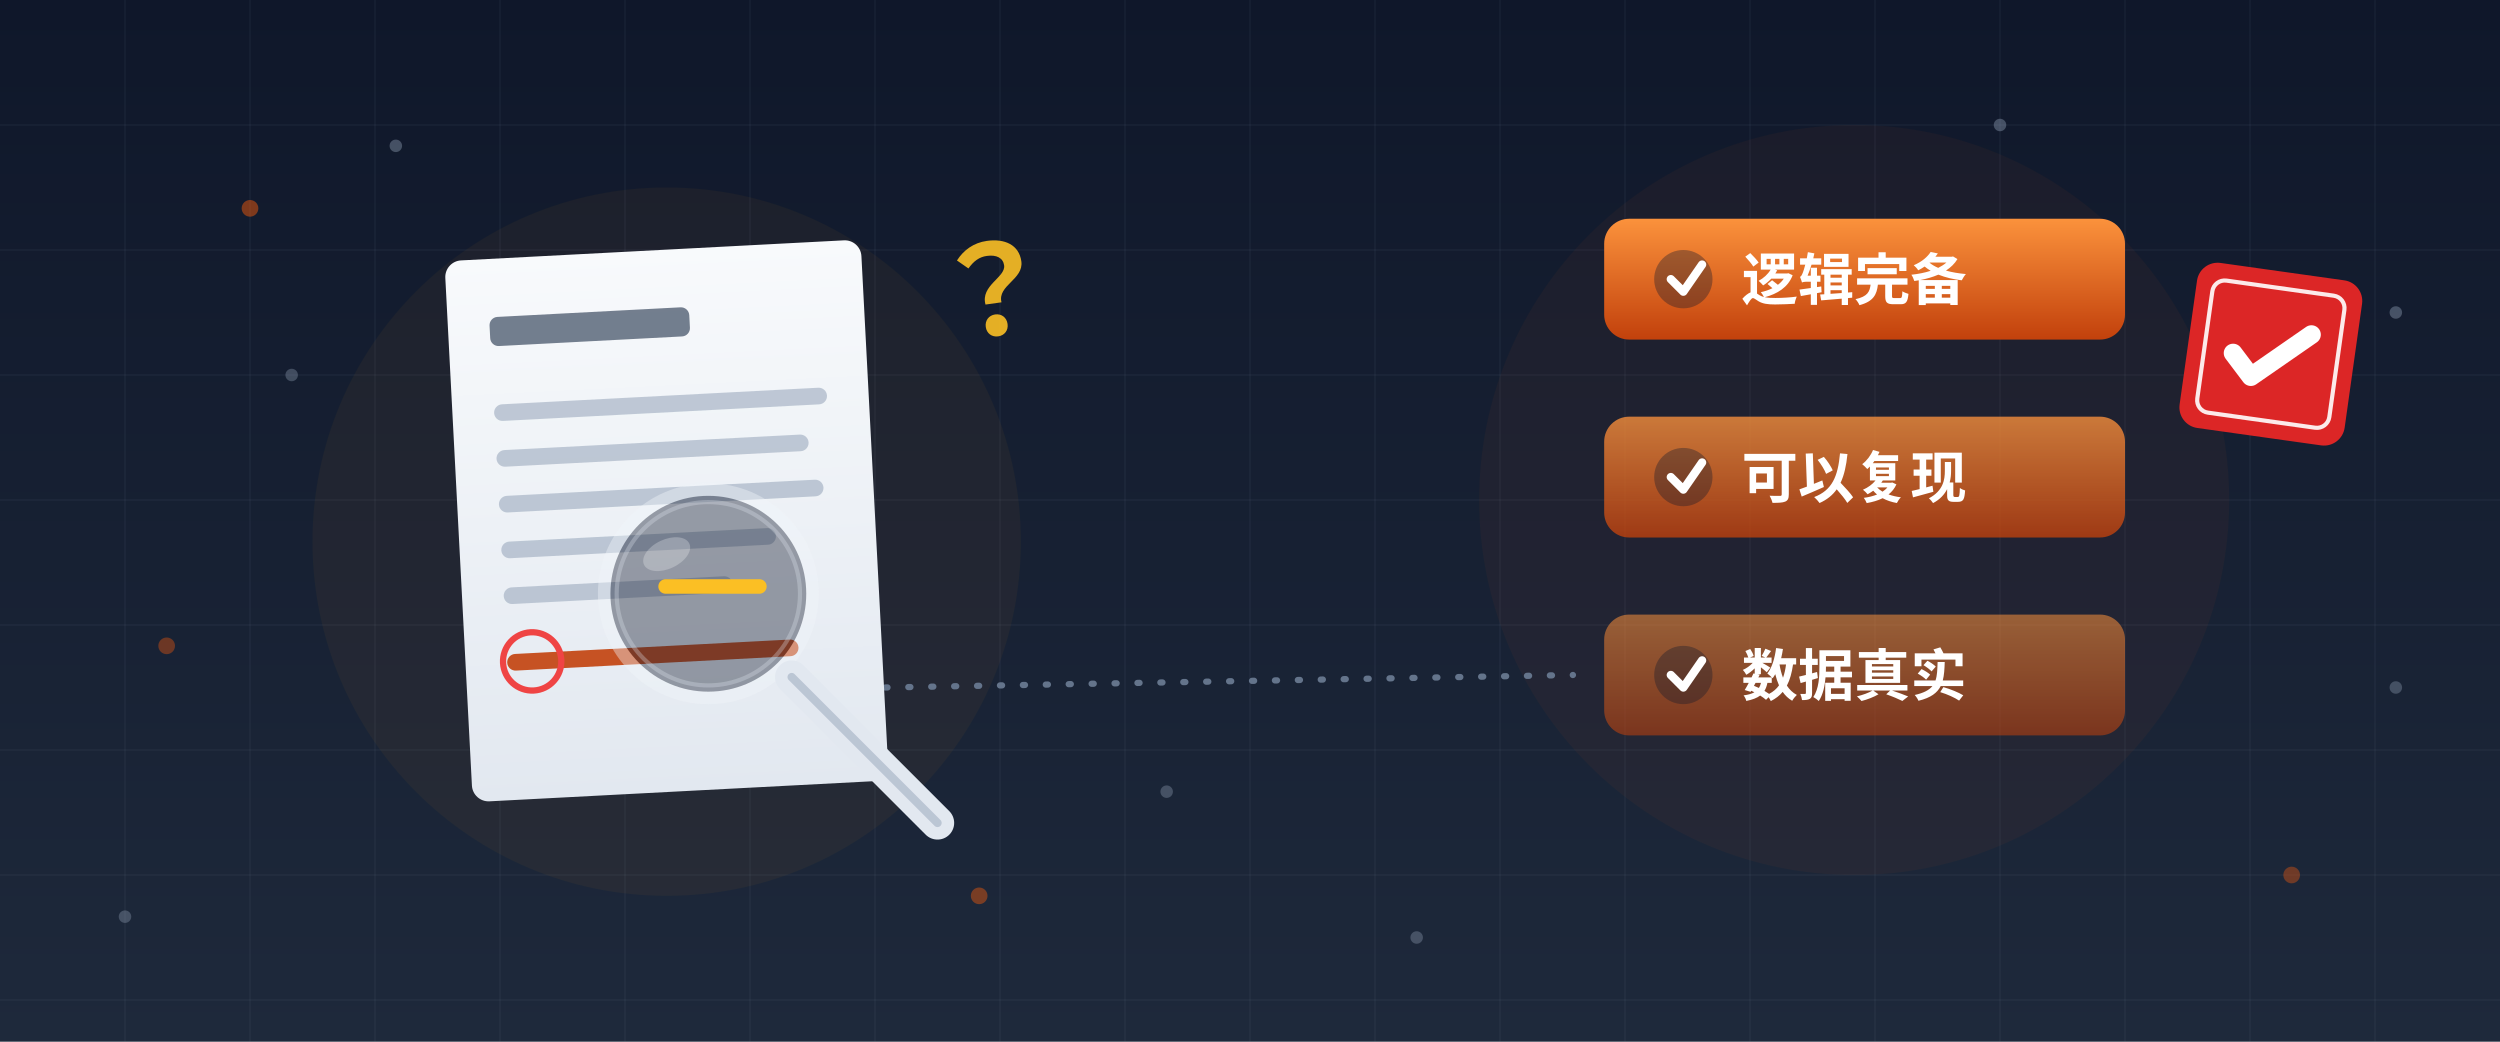
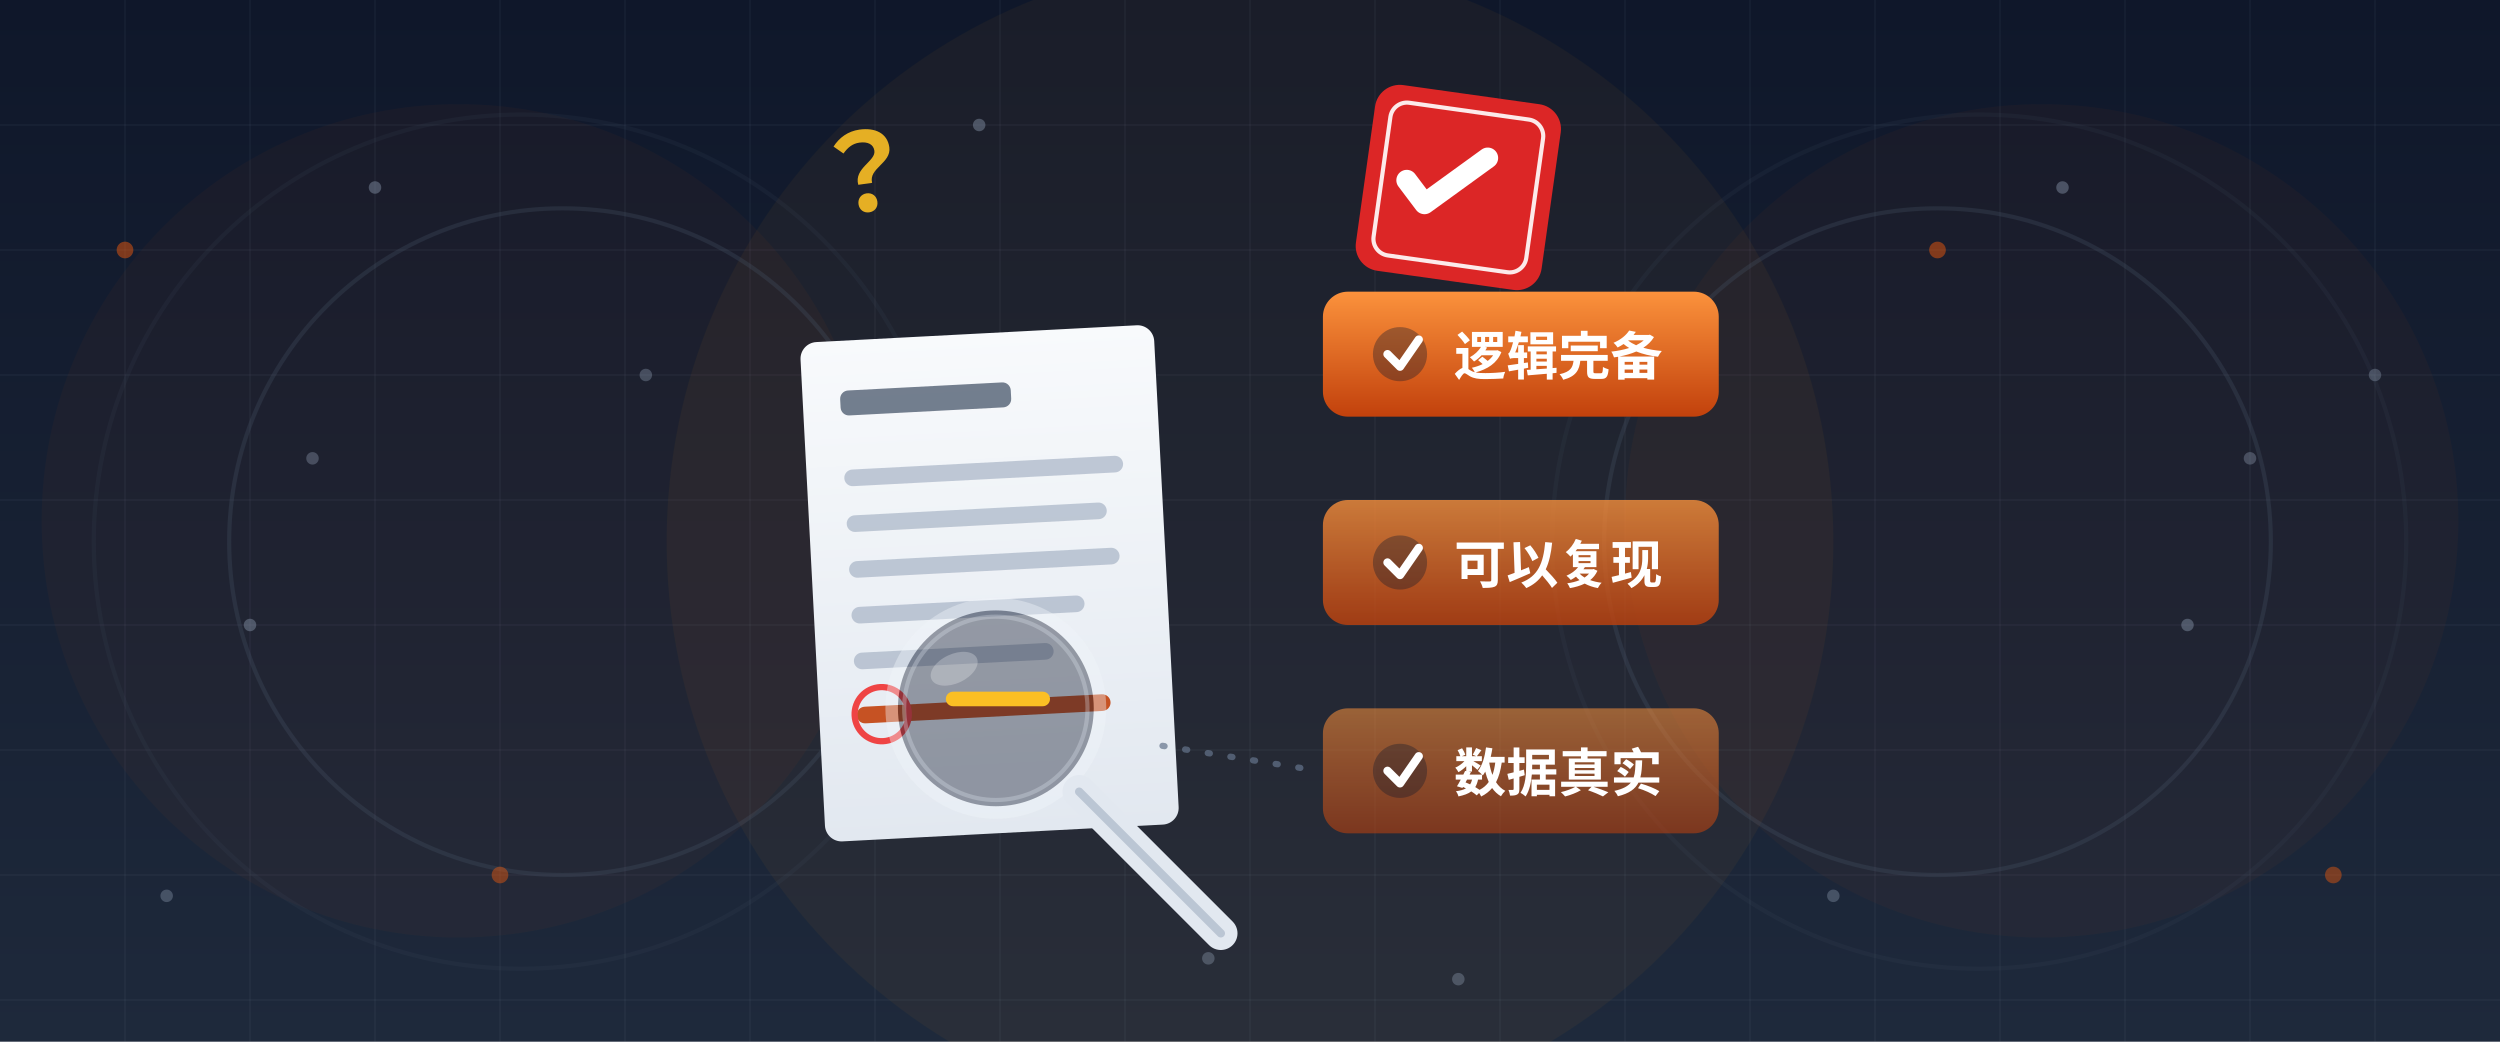
<svg xmlns="http://www.w3.org/2000/svg" viewBox="0 0 1200 500" width="1200" height="500" font-family="'Noto Sans SC','PingFang SC','Hiragino Sans GB','Microsoft YaHei',sans-serif">
  <defs>
    <linearGradient id="bgGrad" x1="0" y1="0" x2="0" y2="1">
      <stop offset="0" stop-color="#0f172a" />
      <stop offset="1" stop-color="#1e293b" />
    </linearGradient>
    <linearGradient id="docGrad" x1="0" y1="0" x2="0" y2="1">
      <stop offset="0" stop-color="#f8fafc" />
      <stop offset="1" stop-color="#e2e8f0" />
    </linearGradient>
    <linearGradient id="stepGrad" x1="0" y1="0" x2="0" y2="1">
      <stop offset="0" stop-color="#fb923c" />
      <stop offset="1" stop-color="#c2410c" />
    </linearGradient>
  </defs>
  <rect width="1200" height="500" fill="url(#bgGrad)" />
  <g stroke="#94a3b8" stroke-opacity="0.05" stroke-width="1">
    <line x1="60" y1="0" x2="60" y2="500" />
    <line x1="120" y1="0" x2="120" y2="500" />
    <line x1="180" y1="0" x2="180" y2="500" />
    <line x1="240" y1="0" x2="240" y2="500" />
    <line x1="300" y1="0" x2="300" y2="500" />
    <line x1="360" y1="0" x2="360" y2="500" />
    <line x1="420" y1="0" x2="420" y2="500" />
    <line x1="480" y1="0" x2="480" y2="500" />
    <line x1="540" y1="0" x2="540" y2="500" />
    <line x1="600" y1="0" x2="600" y2="500" />
    <line x1="660" y1="0" x2="660" y2="500" />
    <line x1="720" y1="0" x2="720" y2="500" />
    <line x1="780" y1="0" x2="780" y2="500" />
    <line x1="840" y1="0" x2="840" y2="500" />
    <line x1="900" y1="0" x2="900" y2="500" />
    <line x1="960" y1="0" x2="960" y2="500" />
    <line x1="1020" y1="0" x2="1020" y2="500" />
    <line x1="1080" y1="0" x2="1080" y2="500" />
    <line x1="1140" y1="0" x2="1140" y2="500" />
    <line x1="0" y1="60" x2="1200" y2="60" />
    <line x1="0" y1="120" x2="1200" y2="120" />
    <line x1="0" y1="180" x2="1200" y2="180" />
    <line x1="0" y1="240" x2="1200" y2="240" />
    <line x1="0" y1="300" x2="1200" y2="300" />
    <line x1="0" y1="360" x2="1200" y2="360" />
    <line x1="0" y1="420" x2="1200" y2="420" />
    <line x1="0" y1="480" x2="1200" y2="480" />
  </g>
-   <circle cx="320" cy="260" r="170" fill="#f59e0b" opacity="0.05" />
-   <circle cx="890" cy="240" r="180" fill="#ea580c" opacity="0.05" />
+   <circle cx="600" cy="260" r="280" fill="#f59e0b" opacity="0.05" />
+   <circle cx="220" cy="250" r="200" fill="#ea580c" opacity="0.04" />
+   <circle cx="980" cy="250" r="200" fill="#ea580c" opacity="0.04" />
+   <g fill="none">
+     <circle cx="270" cy="260" r="160" stroke="#475569" stroke-width="2" opacity="0.28" />
+     <circle cx="250" cy="260" r="205" stroke="#475569" stroke-width="2" opacity="0.12" />
+     <circle cx="930" cy="260" r="160" stroke="#475569" stroke-width="2" opacity="0.28" />
+     <circle cx="950" cy="260" r="205" stroke="#475569" stroke-width="2" opacity="0.12" />
+   </g>
  <g>
-     <circle cx="120" cy="100" r="4" fill="#ea580c" opacity="0.5" />
-     <circle cx="190" cy="70" r="3" fill="#94a3b8" opacity="0.4" />
-     <circle cx="140" cy="180" r="3" fill="#94a3b8" opacity="0.35" />
-     <circle cx="80" cy="310" r="4" fill="#ea580c" opacity="0.4" />
-     <circle cx="470" cy="430" r="4" fill="#ea580c" opacity="0.45" />
-     <circle cx="560" cy="380" r="3" fill="#94a3b8" opacity="0.35" />
-     <circle cx="680" cy="450" r="3" fill="#94a3b8" opacity="0.35" />
-     <circle cx="1100" cy="420" r="4" fill="#ea580c" opacity="0.4" />
-     <circle cx="1150" cy="330" r="3" fill="#94a3b8" opacity="0.35" />
-     <circle cx="960" cy="60" r="3" fill="#94a3b8" opacity="0.4" />
-     <circle cx="1150" cy="150" r="3" fill="#94a3b8" opacity="0.4" />
-     <circle cx="60" cy="440" r="3" fill="#94a3b8" opacity="0.35" />
+     <circle cx="60" cy="120" r="4" fill="#ea580c" opacity="0.5" />
+     <circle cx="180" cy="90" r="3" fill="#94a3b8" opacity="0.4" />
+     <circle cx="120" cy="300" r="3" fill="#94a3b8" opacity="0.4" />
+     <circle cx="240" cy="420" r="4" fill="#ea580c" opacity="0.45" />
+     <circle cx="80" cy="430" r="3" fill="#94a3b8" opacity="0.35" />
+     <circle cx="310" cy="180" r="3" fill="#94a3b8" opacity="0.35" />
+     <circle cx="150" cy="220" r="3" fill="#94a3b8" opacity="0.35" />
+     <circle cx="470" cy="60" r="3" fill="#94a3b8" opacity="0.4" />
+     <circle cx="700" cy="470" r="3" fill="#94a3b8" opacity="0.35" />
+     <circle cx="580" cy="460" r="3" fill="#94a3b8" opacity="0.35" />
+     <circle cx="930" cy="120" r="4" fill="#ea580c" opacity="0.5" />
+     <circle cx="1050" cy="300" r="3" fill="#94a3b8" opacity="0.4" />
+     <circle cx="990" cy="90" r="3" fill="#94a3b8" opacity="0.4" />
+     <circle cx="1120" cy="420" r="4" fill="#ea580c" opacity="0.45" />
+     <circle cx="1140" cy="180" r="3" fill="#94a3b8" opacity="0.35" />
+     <circle cx="880" cy="430" r="3" fill="#94a3b8" opacity="0.35" />
+     <circle cx="1080" cy="220" r="3" fill="#94a3b8" opacity="0.35" />
  </g>
-   <g stroke="#64748b" stroke-width="3" stroke-dasharray="1 10" stroke-linecap="round">
-     <line x1="425" y1="330" x2="755" y2="324" />
+   <text x="392" y="105" font-size="52" font-weight="bold" fill="#fbbf24" opacity="0.9" transform="rotate(-8 392 105)">？</text>
+   <g transform="rotate(-3 475 280)">
+     <rect x="390" y="160" width="170" height="240" rx="8" fill="url(#docGrad)" />
+     <rect x="408" y="184" width="82" height="12" rx="4" fill="#475569" opacity="0.75" />
+     <g fill="#94a3b8" opacity="0.55">
+       <rect x="408" y="222" width="134" height="8" rx="4" />
+       <rect x="408" y="244" width="125" height="8" rx="4" />
+       <rect x="408" y="266" width="130" height="8" rx="4" />
+       <rect x="408" y="288" width="112" height="8" rx="4" />
+       <rect x="408" y="310" width="96" height="8" rx="4" />
+     </g>
+     <rect x="408" y="336" width="122" height="8" rx="4" fill="#c2410c" opacity="0.9" />
+     <circle cx="420" cy="340" r="13" fill="none" stroke="#ef4444" stroke-width="3" />
  </g>
-   <g transform="rotate(-3 320 250)">
-     <rect x="220" y="120" width="200" height="260" rx="8" fill="url(#docGrad)" />
-     <rect x="240" y="148" width="96" height="14" rx="4" fill="#475569" opacity="0.75" />
-     <g fill="#94a3b8" opacity="0.55">
-       <rect x="240" y="190" width="160" height="8" rx="4" />
-       <rect x="240" y="212" width="150" height="8" rx="4" />
-       <rect x="240" y="234" width="156" height="8" rx="4" />
-       <rect x="240" y="256" width="132" height="8" rx="4" />
-       <rect x="240" y="278" width="110" height="8" rx="4" />
-     </g>
-     <rect x="240" y="310" width="140" height="8" rx="4" fill="#c2410c" opacity="0.9" />
-     <circle cx="252" cy="314" r="14" fill="none" stroke="#ef4444" stroke-width="3" />
+   <circle cx="478" cy="340" r="50" fill="#0f172a" opacity="0.4" stroke="#f1f5f9" stroke-width="6" />
+   <circle cx="478" cy="340" r="44" fill="none" stroke="#e2e8f0" stroke-width="2" opacity="0.3" />
+   <ellipse cx="458" cy="321" rx="12" ry="7" fill="#ffffff" opacity="0.25" transform="rotate(-25 458 321)" />
+   <rect x="454" y="332" width="50" height="7" rx="3.5" fill="#fbbf24" />
+   <line x1="518" y1="380" x2="586" y2="448" stroke="#e2e8f0" stroke-width="16" stroke-linecap="round" />
+   <line x1="518" y1="380" x2="586" y2="448" stroke="#94a3b8" stroke-width="4" stroke-linecap="round" opacity="0.5" />
+   <line x1="558" y1="358" x2="633" y2="370" stroke="#64748b" stroke-width="3" stroke-dasharray="1 10" stroke-linecap="round" opacity="0.7" />
+   <g font-size="25" font-weight="bold" fill="#ffffff">
+     <rect x="635" y="140" width="190" height="60" rx="12" fill="url(#stepGrad)" />
+     <circle cx="672" cy="170" r="13" fill="#0f172a" opacity="0.35" />
+     <path d="M 666 170 L 672 176 L 681 163" fill="none" stroke="#ffffff" stroke-width="4" stroke-linecap="round" stroke-linejoin="round" />
+     <text x="698" y="180">逻辑完备</text>
+     <rect x="635" y="240" width="190" height="60" rx="12" fill="url(#stepGrad)" opacity="0.78" />
+     <circle cx="672" cy="270" r="13" fill="#0f172a" opacity="0.35" />
+     <path d="M 666 270 L 672 276 L 681 263" fill="none" stroke="#ffffff" stroke-width="4" stroke-linecap="round" stroke-linejoin="round" />
+     <text x="698" y="280">可以复现</text>
+     <rect x="635" y="340" width="190" height="60" rx="12" fill="url(#stepGrad)" opacity="0.55" />
+     <circle cx="672" cy="370" r="13" fill="#0f172a" opacity="0.35" />
+     <path d="M 666 370 L 672 376 L 681 363" fill="none" stroke="#ffffff" stroke-width="4" stroke-linecap="round" stroke-linejoin="round" />
+     <text x="698" y="380">数据真实</text>
  </g>
-   <circle cx="340" cy="285" r="50" fill="#0f172a" opacity="0.4" stroke="#f1f5f9" stroke-width="6" />
-   <circle cx="340" cy="285" r="44" fill="none" stroke="#e2e8f0" stroke-width="2" opacity="0.3" />
-   <ellipse cx="320" cy="266" rx="12" ry="7" fill="#ffffff" opacity="0.25" transform="rotate(-25 320 266)" />
-   <rect x="316" y="278" width="52" height="7" rx="3.5" fill="#fbbf24" />
-   <line x1="380" y1="325" x2="450" y2="395" stroke="#e2e8f0" stroke-width="16" stroke-linecap="round" />
-   <line x1="380" y1="325" x2="450" y2="395" stroke="#94a3b8" stroke-width="4" stroke-linecap="round" opacity="0.5" />
-   <text x="450" y="165" font-size="60" font-weight="bold" fill="#fbbf24" opacity="0.9" transform="rotate(-8 450 165)">？</text>
-   <g font-size="27" font-weight="bold" fill="#ffffff">
-     <rect x="770" y="105" width="250" height="58" rx="12" fill="url(#stepGrad)" />
-     <circle cx="808" cy="134" r="14" fill="#0f172a" opacity="0.35" />
-     <path d="M 802 134 L 808 140 L 817 127" fill="none" stroke="#ffffff" stroke-width="4" stroke-linecap="round" stroke-linejoin="round" />
-     <text x="836" y="144">逻辑完备</text>
-     <rect x="770" y="200" width="250" height="58" rx="12" fill="url(#stepGrad)" opacity="0.78" />
-     <circle cx="808" cy="229" r="14" fill="#0f172a" opacity="0.35" />
-     <path d="M 802 229 L 808 235 L 817 222" fill="none" stroke="#ffffff" stroke-width="4" stroke-linecap="round" stroke-linejoin="round" />
-     <text x="836" y="239">可以复现</text>
-     <rect x="770" y="295" width="250" height="58" rx="12" fill="url(#stepGrad)" opacity="0.55" />
-     <circle cx="808" cy="324" r="14" fill="#0f172a" opacity="0.35" />
-     <path d="M 802 324 L 808 330 L 817 317" fill="none" stroke="#ffffff" stroke-width="4" stroke-linecap="round" stroke-linejoin="round" />
-     <text x="836" y="334">数据真实</text>
-   </g>
-   <g transform="rotate(8 1090 170)">
-     <rect x="1050" y="130" width="80" height="80" rx="10" fill="#dc2626" />
-     <rect x="1058" y="138" width="64" height="64" rx="6" fill="none" stroke="#ffffff" stroke-width="2" opacity="0.9" />
-     <path d="M 1072 172 L 1082 182 L 1108 158" fill="none" stroke="#ffffff" stroke-width="9" stroke-linecap="round" stroke-linejoin="round" />
+   <g transform="rotate(8 700 90)">
+     <rect x="655" y="45" width="90" height="90" rx="12" fill="#dc2626" />
+     <rect x="663" y="53" width="74" height="74" rx="8" fill="none" stroke="#ffffff" stroke-width="2" opacity="0.9" />
+     <path d="M 675 90 L 685 100 L 712 74" fill="none" stroke="#ffffff" stroke-width="10" stroke-linecap="round" stroke-linejoin="round" />
  </g>
</svg>
